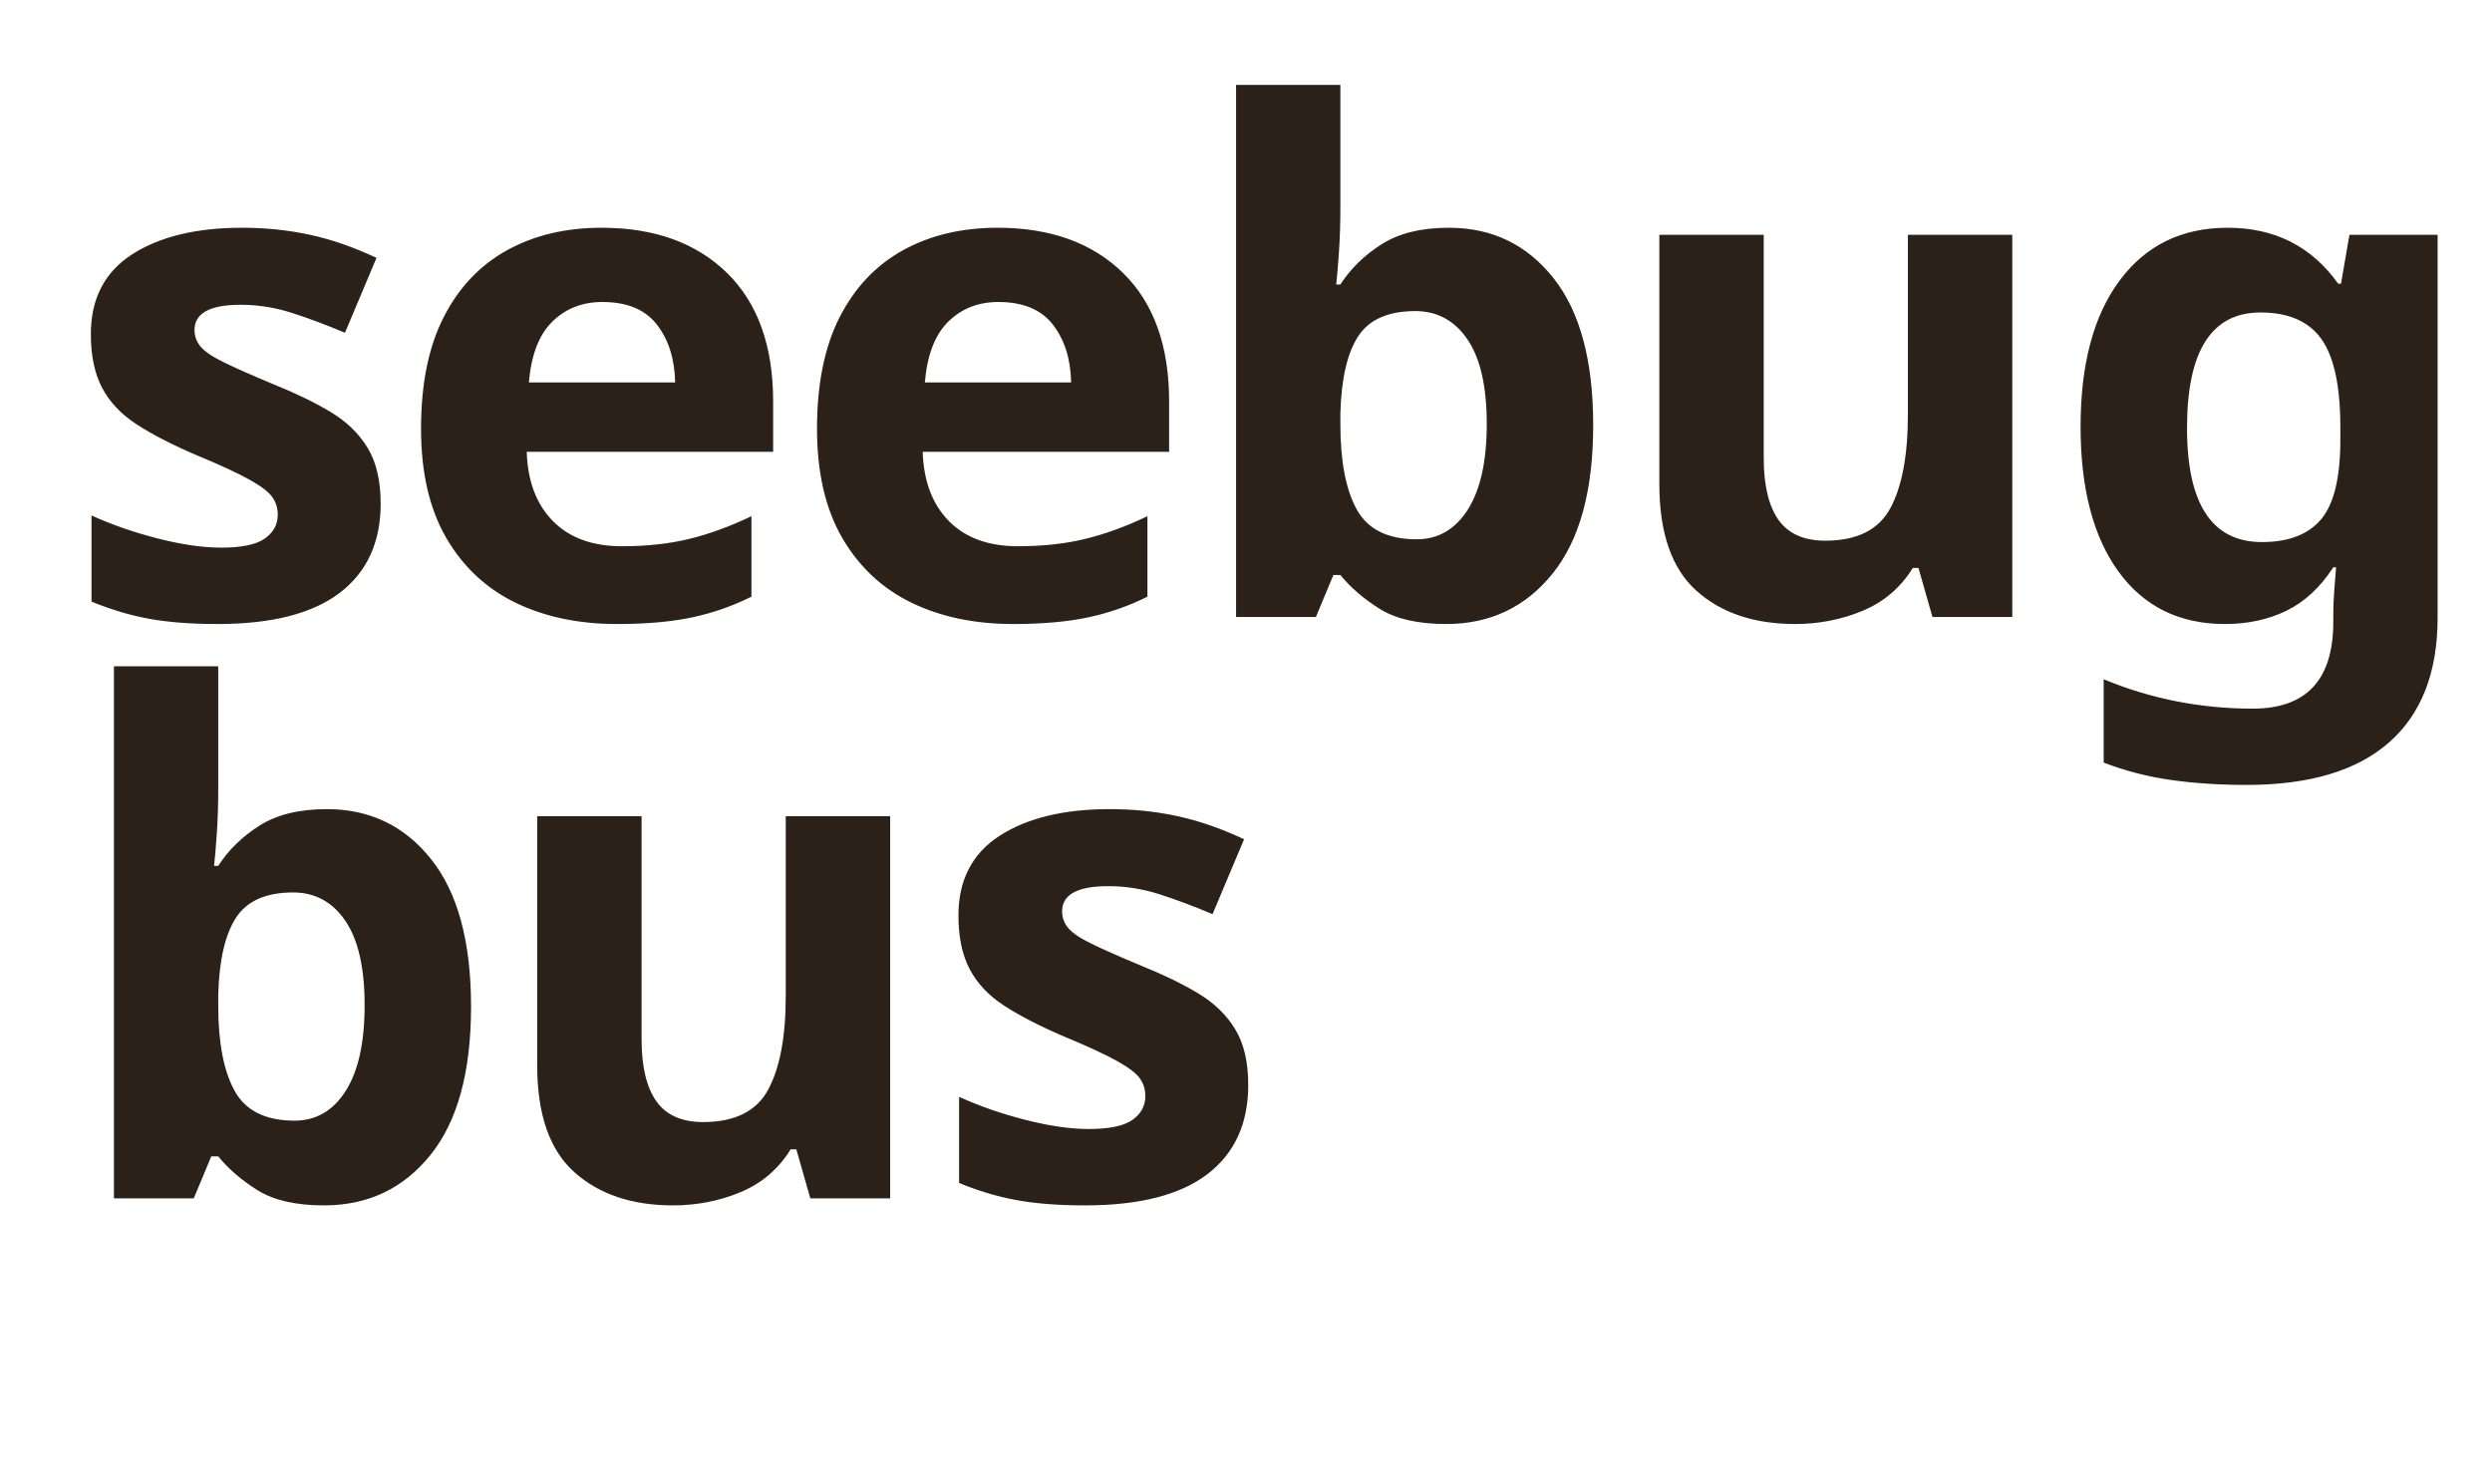
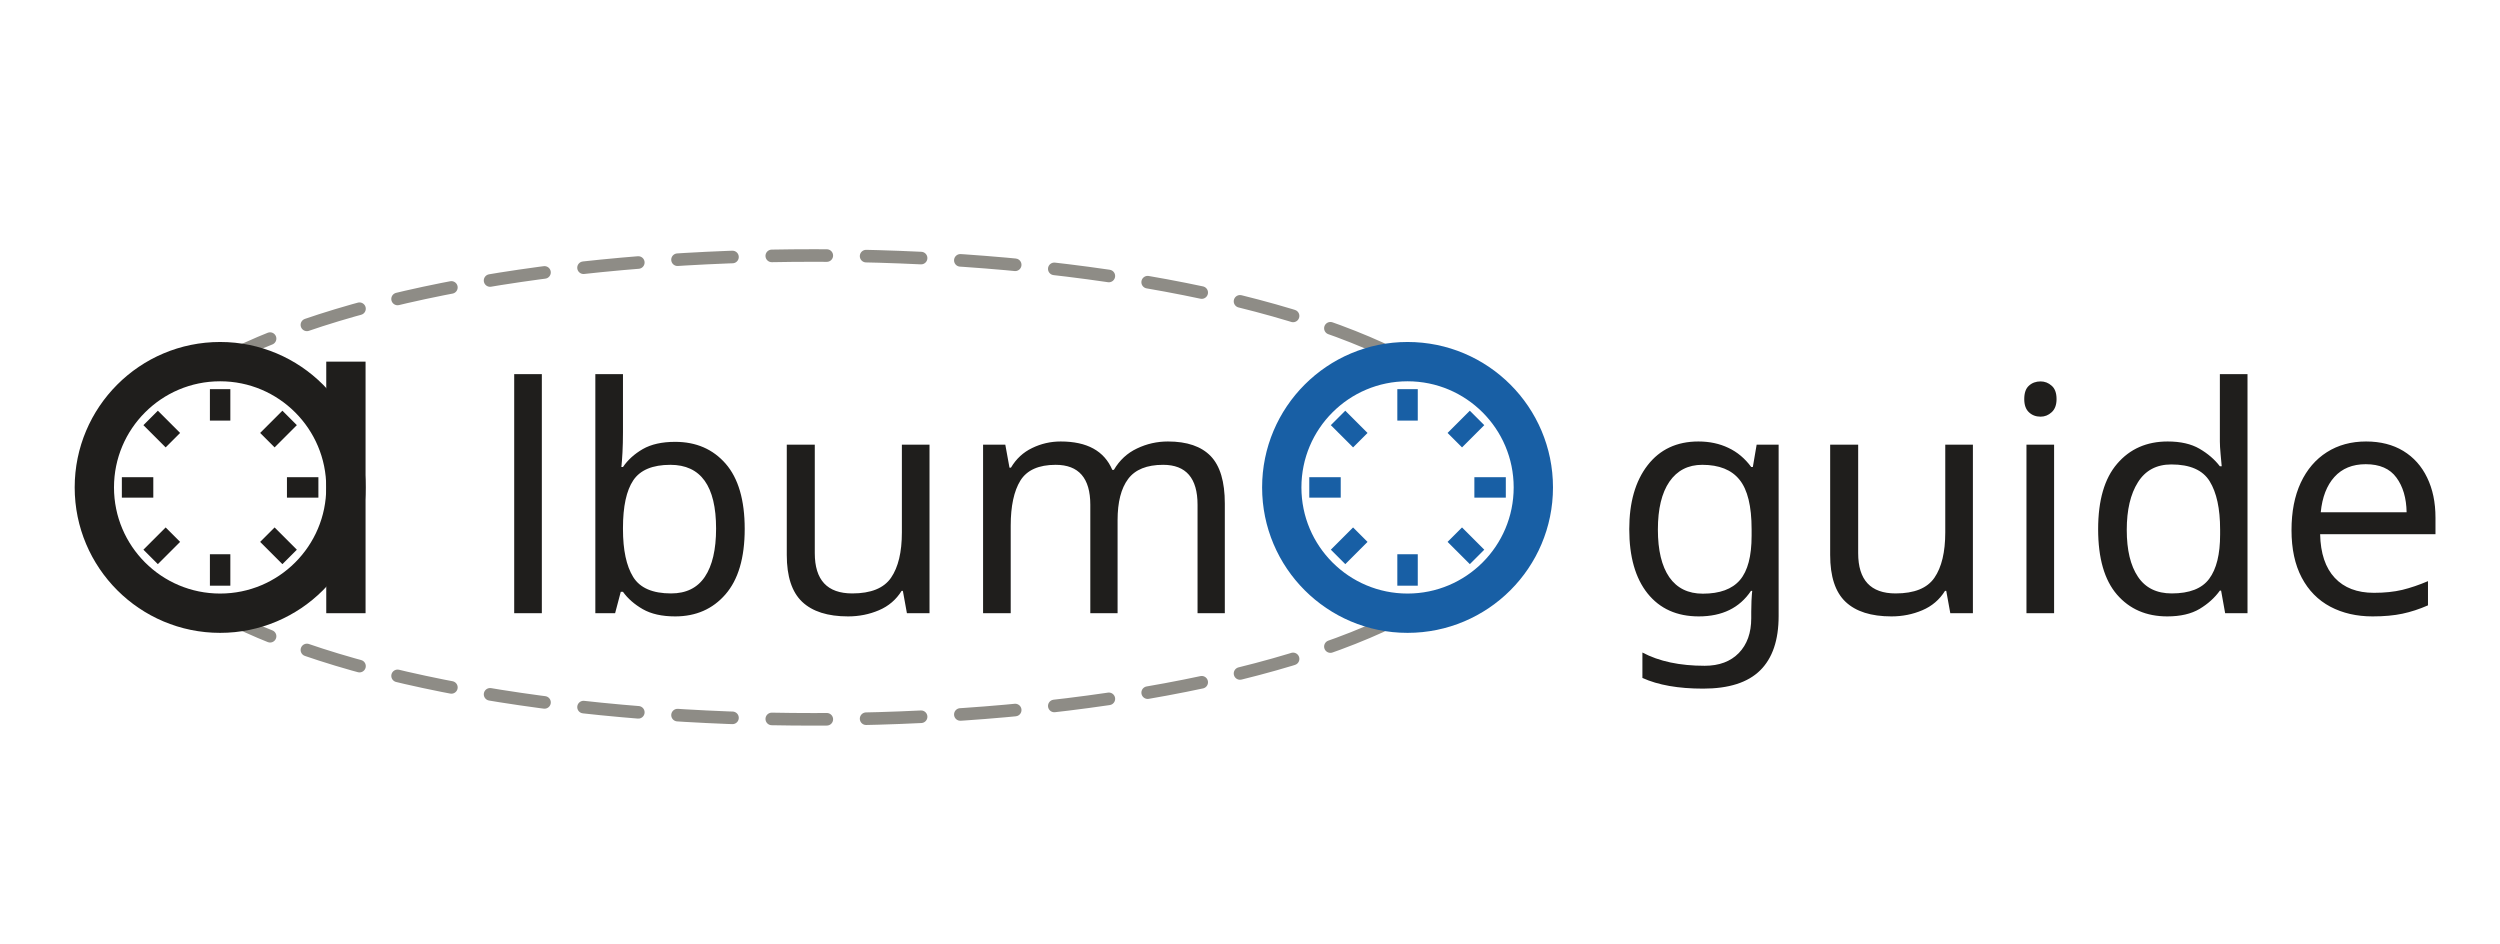
- <svg xmlns="http://www.w3.org/2000/svg" width="420" height="250" viewBox="0 0 420 250" role="img">
-   <g transform="translate(10,104)">
-     <text x="0" y="0" font-family="Outfit" font-weight="700" font-size="118" letter-spacing="-3" fill="#2B2118">seebug</text>
-     <text x="0" y="98" font-family="Outfit" font-weight="700" font-size="118" letter-spacing="-3" fill="#2B2118">bus</text>
+ <svg xmlns="http://www.w3.org/2000/svg" width="318" height="120" viewBox="0 0 318 120" role="img">
+   <g transform="translate(-184.0,0)">
+     <path d="M212 46 C246 28, 329.04 28, 363.04 46" fill="none" stroke="#8E8C86" stroke-width="1.6" stroke-dasharray="7 5" stroke-linecap="round" />
+     <path d="M212 78 C246 96, 329.04 96, 363.04 78" fill="none" stroke="#8E8C86" stroke-width="1.6" stroke-dasharray="7 5" stroke-linecap="round" />
+     <circle cx="212" cy="62" r="16" fill="none" stroke="#1F1E1C" stroke-width="5" />
+     <line x1="224.50" y1="62.00" x2="220.50" y2="62.00" stroke="#1F1E1C" stroke-width="2.60" />
+     <line x1="220.84" y1="70.84" x2="218.01" y2="68.01" stroke="#1F1E1C" stroke-width="2.60" />
+     <line x1="212.00" y1="74.50" x2="212.00" y2="70.50" stroke="#1F1E1C" stroke-width="2.60" />
+     <line x1="203.16" y1="70.84" x2="205.99" y2="68.01" stroke="#1F1E1C" stroke-width="2.60" />
+     <line x1="199.50" y1="62.00" x2="203.50" y2="62.00" stroke="#1F1E1C" stroke-width="2.60" />
+     <line x1="203.16" y1="53.16" x2="205.99" y2="55.99" stroke="#1F1E1C" stroke-width="2.60" />
+     <line x1="212.00" y1="49.50" x2="212.00" y2="53.50" stroke="#1F1E1C" stroke-width="2.60" />
+     <line x1="220.84" y1="53.16" x2="218.01" y2="55.99" stroke="#1F1E1C" stroke-width="2.60" />
+     <line x1="228" y1="46" x2="228" y2="78" stroke="#1F1E1C" stroke-width="5" />
+     <text x="246" y="78" font-family="Jost Medium, Jost" font-size="40" fill="#1F1E1C">lbum</text>
+     <circle cx="363.04" cy="62" r="16" fill="none" stroke="#185FA5" stroke-width="5" />
+     <line x1="375.54" y1="62.00" x2="371.54" y2="62.00" stroke="#185FA5" stroke-width="2.60" />
+     <line x1="371.88" y1="70.84" x2="369.05" y2="68.01" stroke="#185FA5" stroke-width="2.60" />
+     <line x1="363.04" y1="74.50" x2="363.04" y2="70.50" stroke="#185FA5" stroke-width="2.60" />
+     <line x1="354.20" y1="70.84" x2="357.03" y2="68.01" stroke="#185FA5" stroke-width="2.60" />
+     <line x1="350.54" y1="62.00" x2="354.54" y2="62.00" stroke="#185FA5" stroke-width="2.60" />
+     <line x1="354.20" y1="53.16" x2="357.03" y2="55.99" stroke="#185FA5" stroke-width="2.60" />
+     <line x1="363.04" y1="49.50" x2="363.04" y2="53.50" stroke="#185FA5" stroke-width="2.60" />
+     <line x1="371.88" y1="53.16" x2="369.05" y2="55.99" stroke="#185FA5" stroke-width="2.60" />
+     <text x="389.04" y="78" font-family="Jost Medium, Jost" font-size="40" fill="#1F1E1C">guide</text>
  </g>
</svg>
